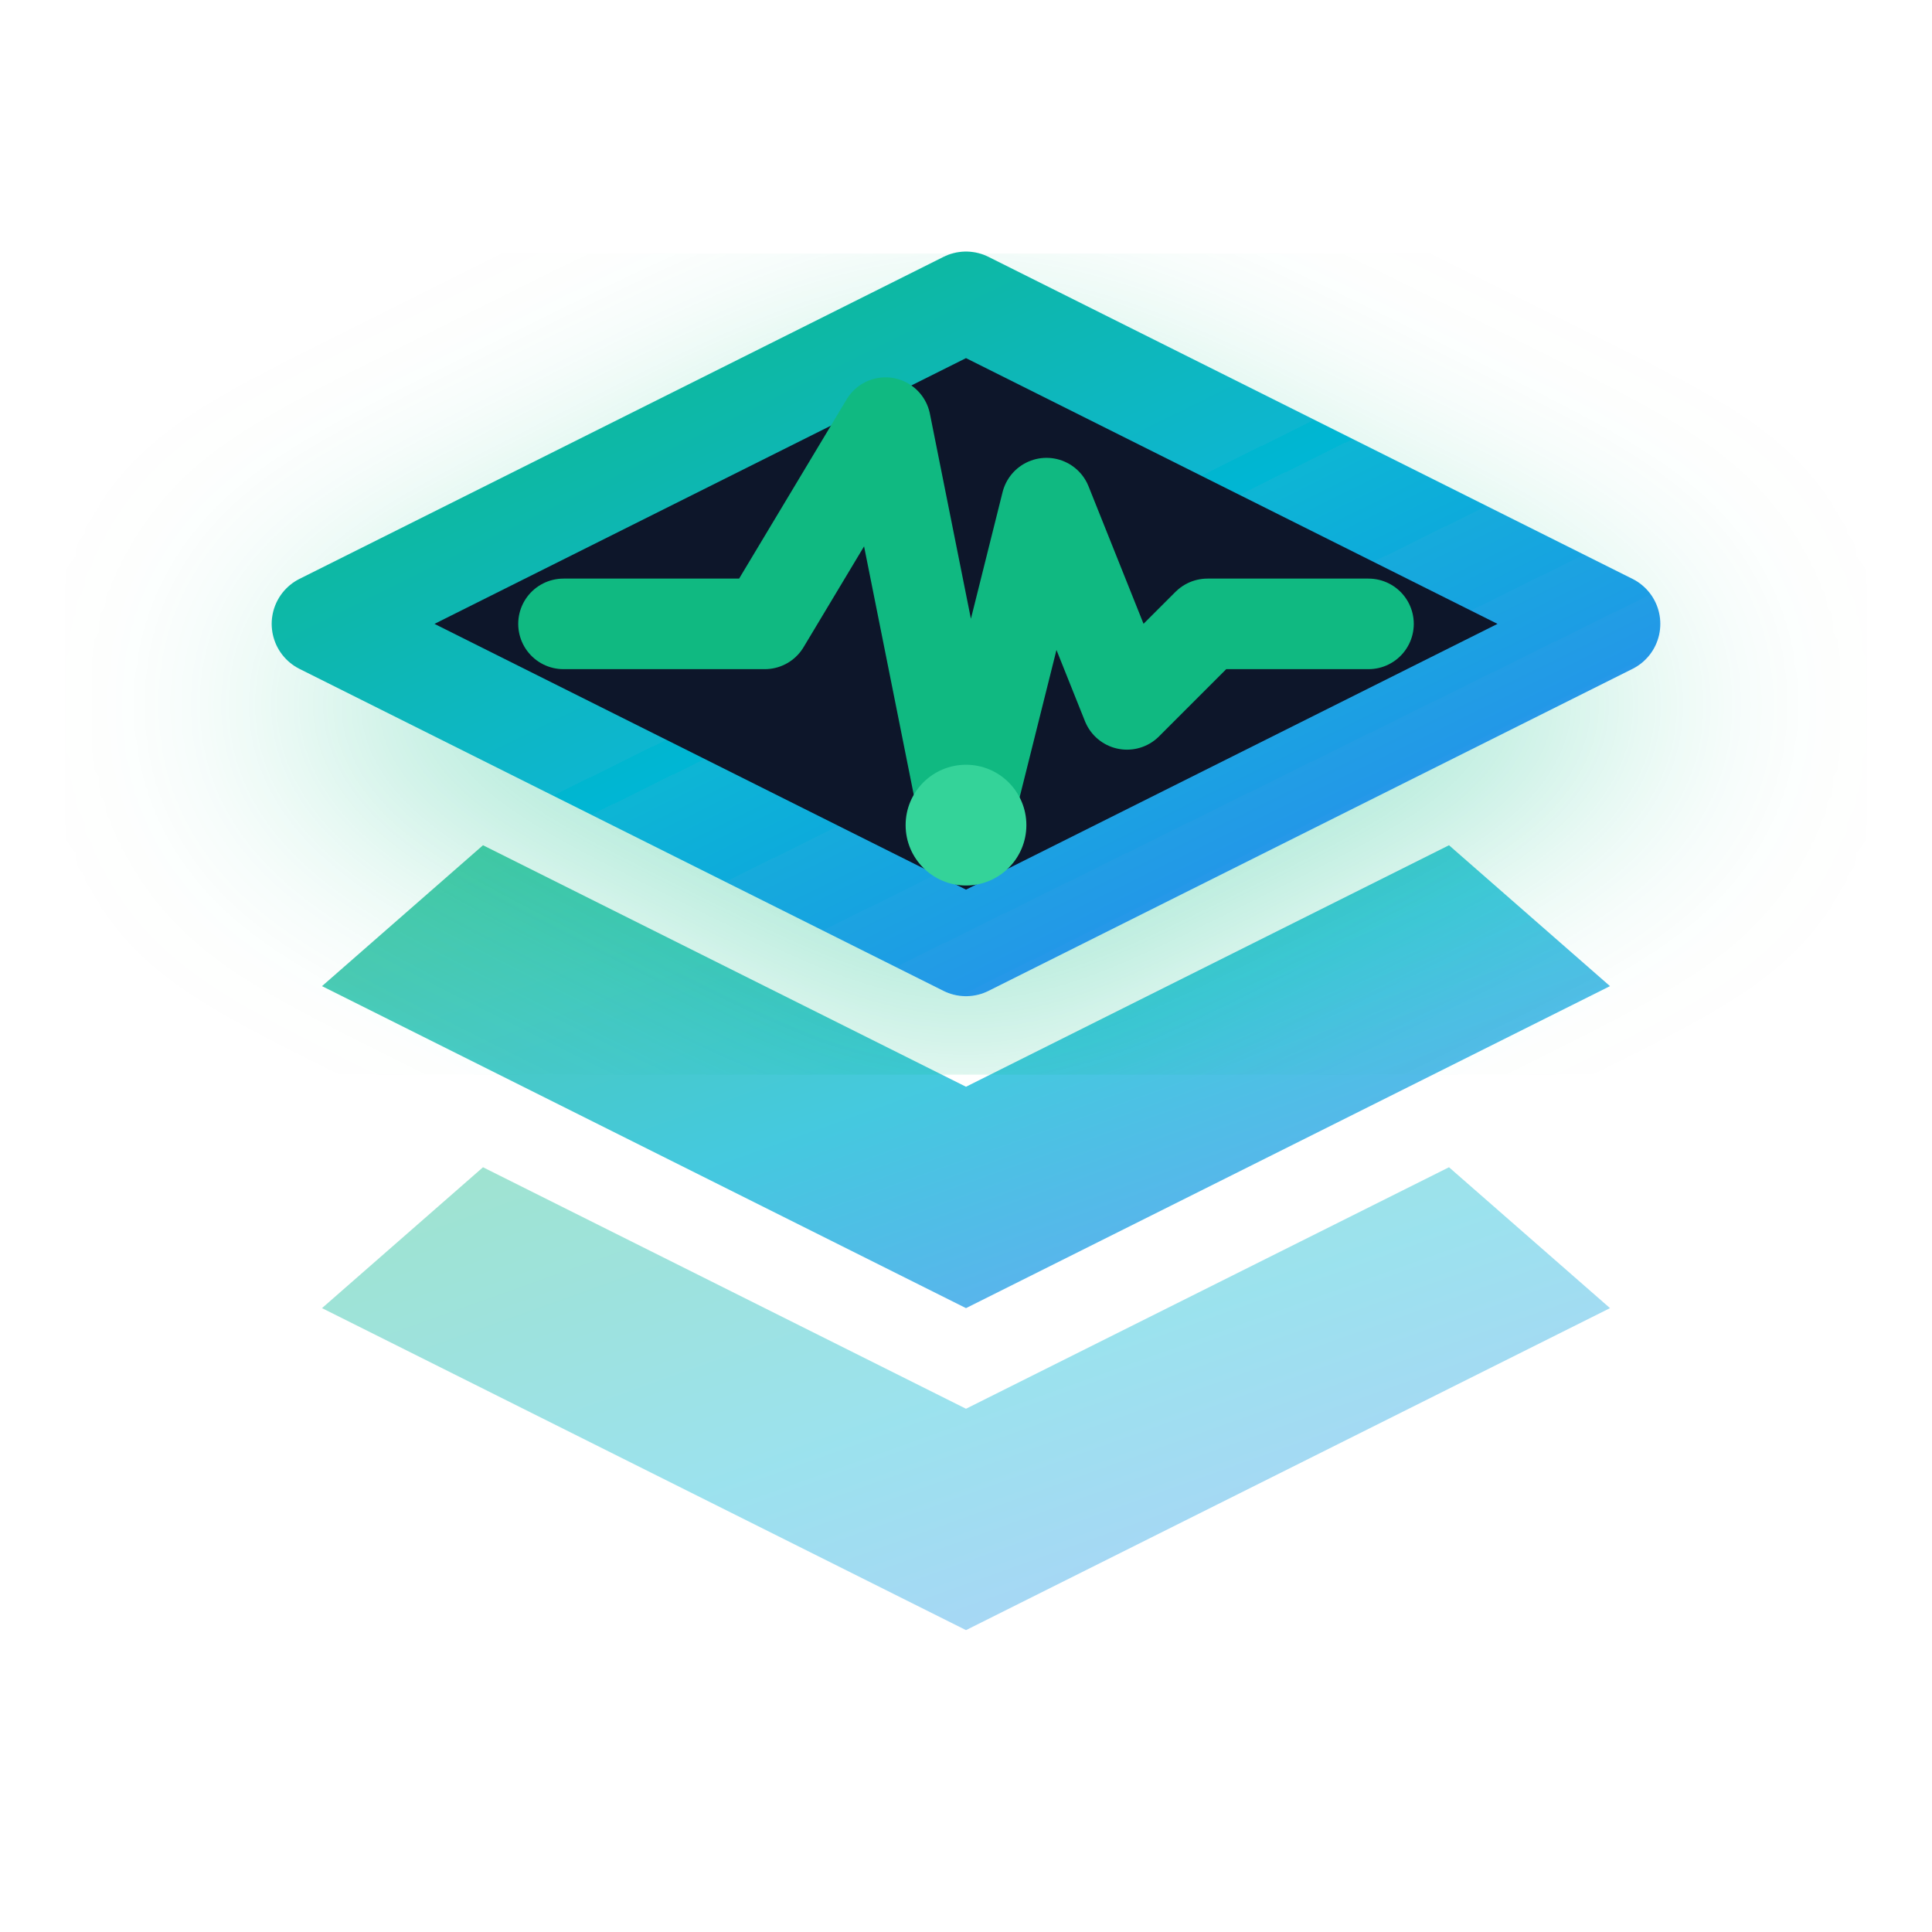
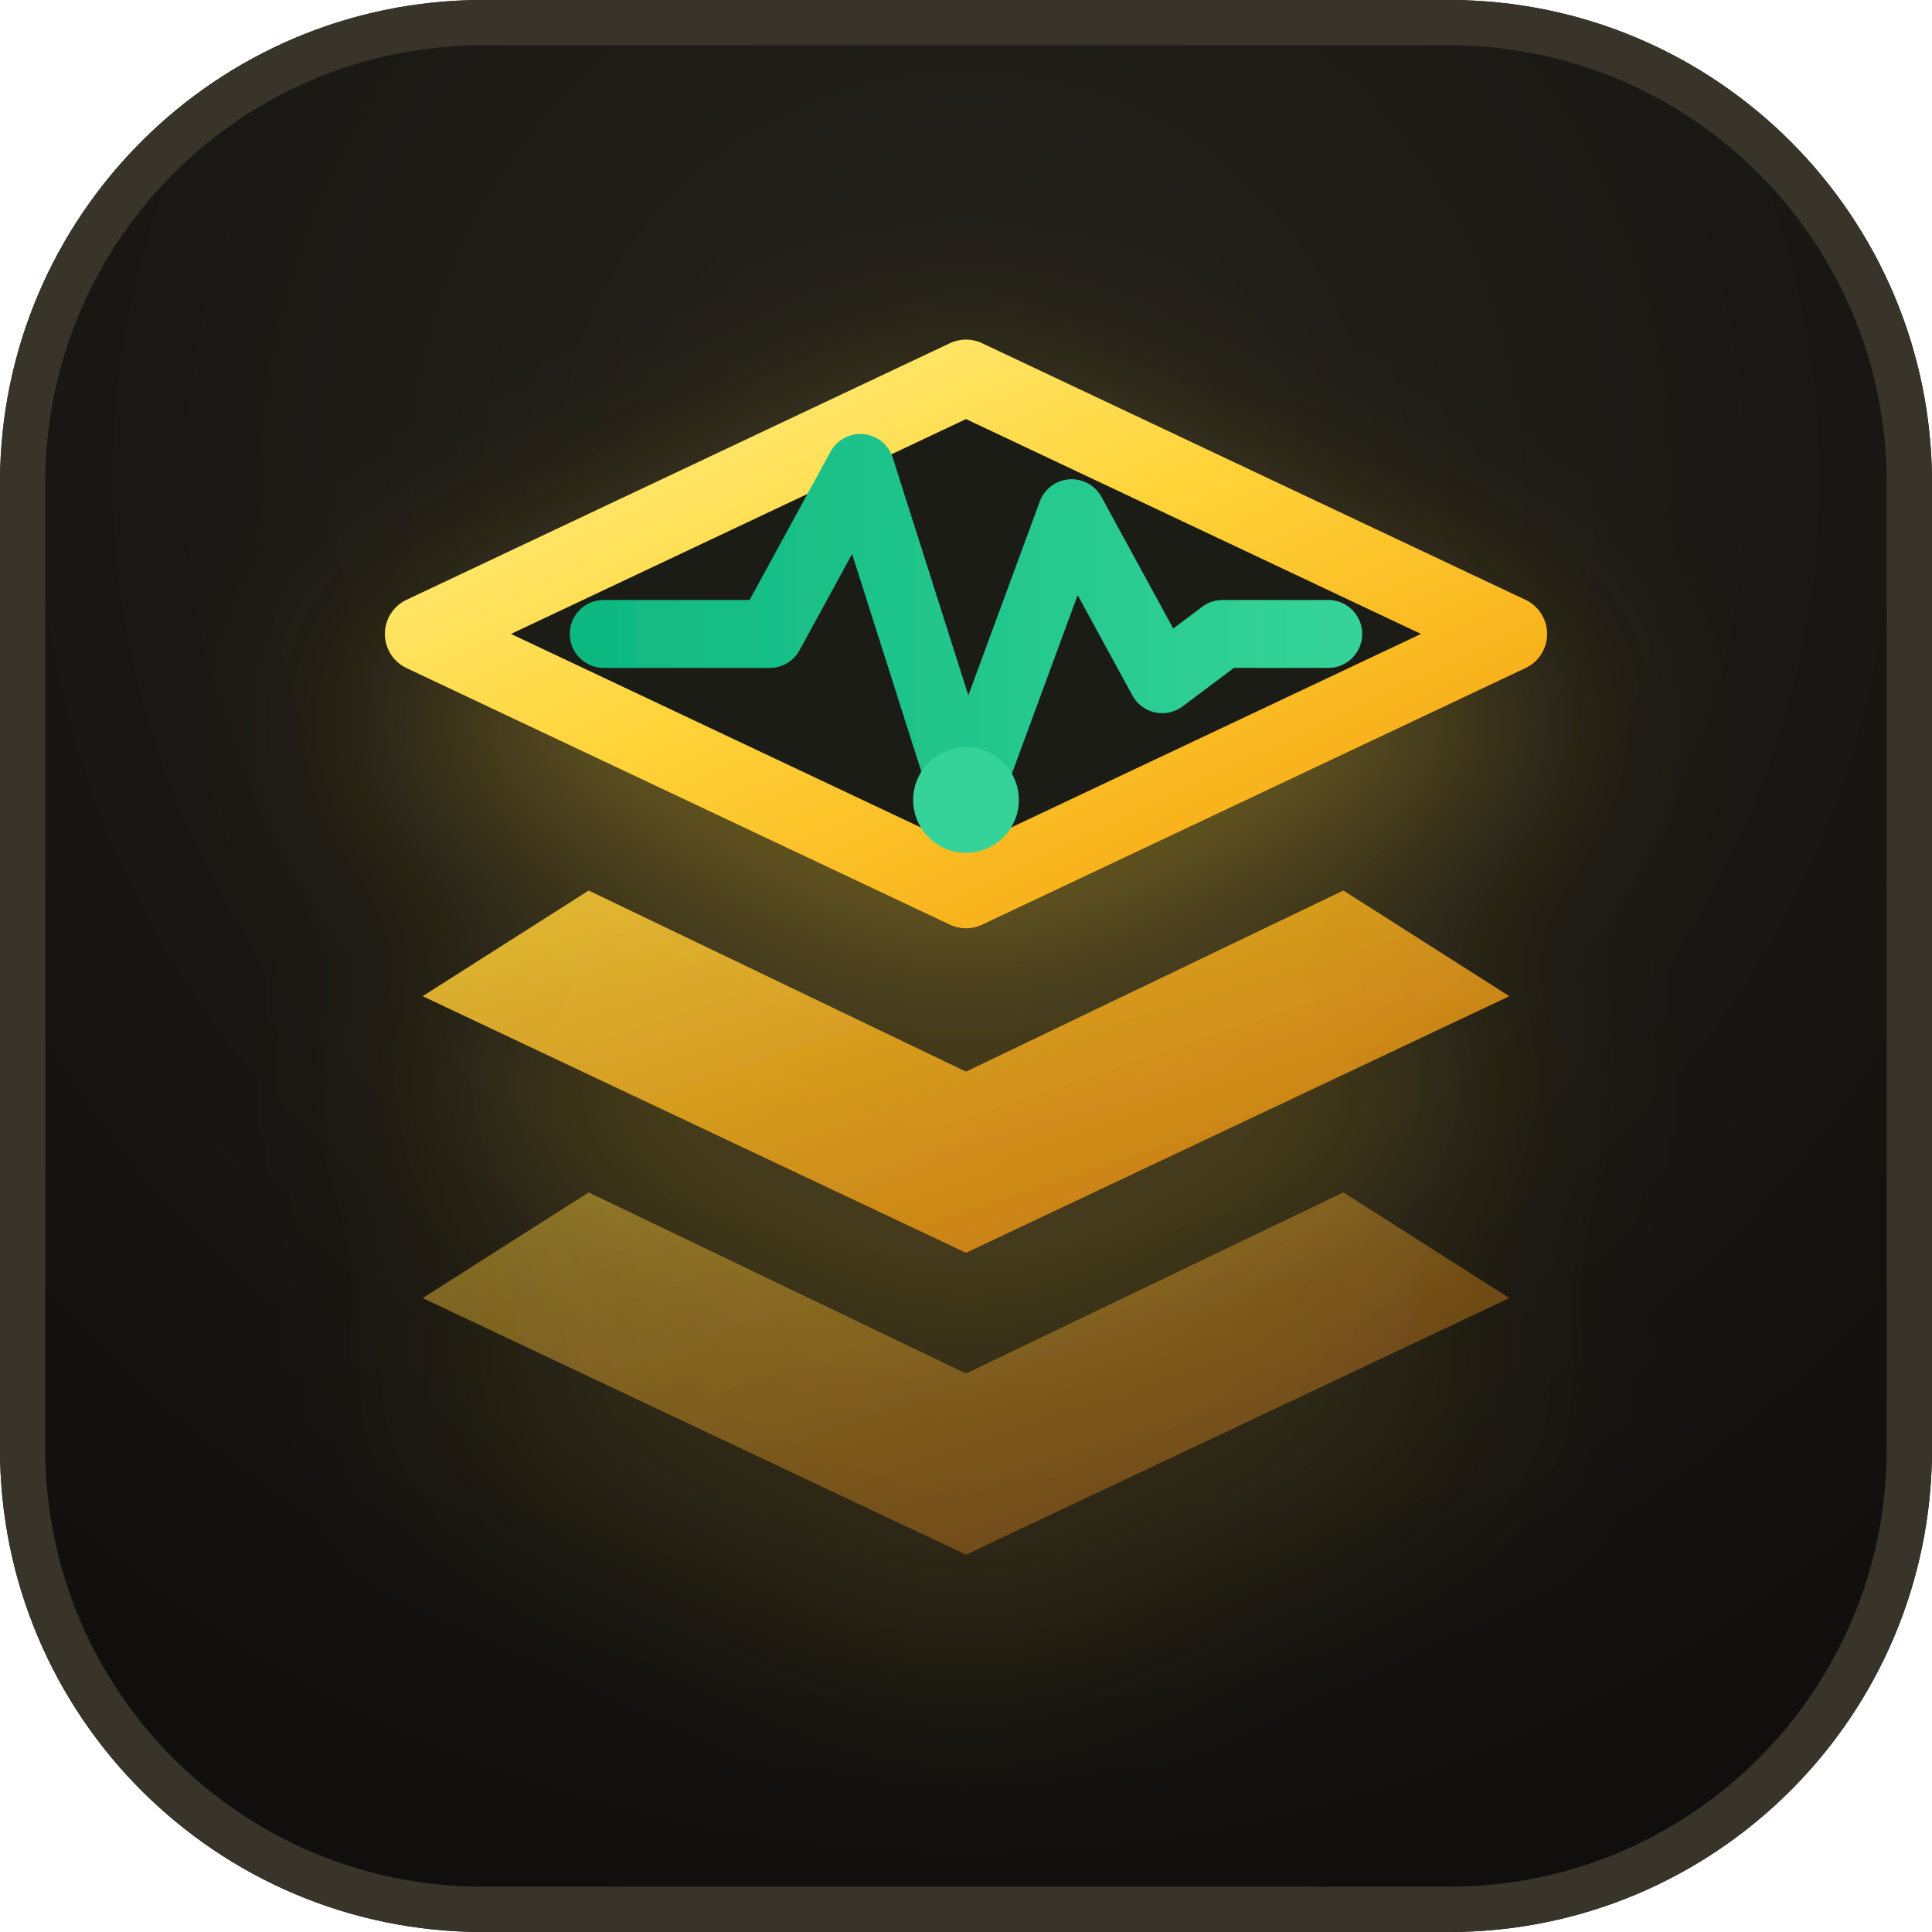
- <svg xmlns="http://www.w3.org/2000/svg" viewBox="0 0 48 48" fill="none">
+ <svg xmlns="http://www.w3.org/2000/svg" viewBox="0 0 64 64" fill="none">
  <defs>
-     <linearGradient id="ss-teal-grad" x1="0%" y1="0%" x2="100%" y2="100%">
+     <radialGradient id="ss-ic-bg" cx="50%" cy="25%" r="80%">
+       <stop offset="0%" stop-color="#26231C" />
+       <stop offset="100%" stop-color="#0F0E0D" />
+     </radialGradient>
+     <linearGradient id="ss-ic-gold-top" x1="0%" y1="0%" x2="100%" y2="100%">
+       <stop offset="0%" stop-color="#FFF38A" />
+       <stop offset="45%" stop-color="#FFD439" />
+       <stop offset="100%" stop-color="#F59E0B" />
+     </linearGradient>
+     <linearGradient id="ss-ic-gold-mid" x1="0%" y1="0%" x2="100%" y2="100%">
+       <stop offset="0%" stop-color="#FFD439" stop-opacity="0.85" />
+       <stop offset="100%" stop-color="#D97706" stop-opacity="0.85" />
+     </linearGradient>
+     <linearGradient id="ss-ic-gold-bot" x1="0%" y1="0%" x2="100%" y2="100%">
+       <stop offset="0%" stop-color="#FFD439" stop-opacity="0.45" />
+       <stop offset="100%" stop-color="#B45309" stop-opacity="0.45" />
+     </linearGradient>
+     <linearGradient id="ss-ic-emerald" x1="0%" y1="0%" x2="100%" y2="0%">
      <stop offset="0%" stop-color="#10B981" />
-       <stop offset="50%" stop-color="#06B6D4" />
-       <stop offset="100%" stop-color="#3B82F6" />
+       <stop offset="100%" stop-color="#34D399" />
    </linearGradient>
-     <linearGradient id="ss-glow" x1="0%" y1="0%" x2="0%" y2="100%">
-       <stop offset="0%" stop-color="#10B981" stop-opacity="0.8" />
-       <stop offset="100%" stop-color="#06B6D4" stop-opacity="0.1" />
-     </linearGradient>
-     <filter id="ss-shadow" x="-20%" y="-20%" width="140%" height="140%">
-       <feDropShadow dx="0" dy="2" stdDeviation="3" flood-color="#10B981" flood-opacity="0.35" />
+     <filter id="ss-mark-glow" x="-20%" y="-20%" width="140%" height="140%">
+       <feDropShadow dx="0" dy="3" stdDeviation="3.5" flood-color="#FFD439" flood-opacity="0.35" />
    </filter>
  </defs>
-   <path d="M8 32.5L24 40.5L40 32.5L36 29L24 35L12 29L8 32.5Z" fill="url(#ss-teal-grad)" fill-opacity="0.4" />
-   <path d="M8 24.5L24 32.5L40 24.5L36 21L24 27L12 21L8 24.5Z" fill="url(#ss-teal-grad)" fill-opacity="0.75" />
-   <path d="M24 7.5L40 15.5L24 23.5L8 15.5L24 7.5Z" fill="#0B132B" stroke="url(#ss-teal-grad)" stroke-width="2.5" stroke-linejoin="round" filter="url(#ss-shadow)" />
-   <path d="M14 15.5H19L22 10.5L24 20.5L26 12.5L28 17.5L30 15.5H34" stroke="#10B981" stroke-width="2.25" stroke-linecap="round" stroke-linejoin="round" />
-   <circle cx="24" cy="20.5" r="1.5" fill="#34D399" />
+   <rect width="64" height="64" rx="16" fill="url(#ss-ic-bg)" />
+   <rect x="0.75" y="0.75" width="62.5" height="62.5" rx="15.25" stroke="#38342A" stroke-width="1.5" />
+   <g filter="url(#ss-mark-glow)" transform="translate(0, 0)">
+     <path d="M14 43L32 51.5L50 43L44.5 39.5L32 45.5L19.5 39.5L14 43Z" fill="url(#ss-ic-gold-bot)" />
+     <path d="M14 33L32 41.5L50 33L44.5 29.5L32 35.5L19.5 29.5L14 33Z" fill="url(#ss-ic-gold-mid)" />
+     <path d="M32 12.5L50 21L32 29.5L14 21L32 12.5Z" fill="#1C1A16" stroke="url(#ss-ic-gold-top)" stroke-width="2.5" stroke-linejoin="round" />
+     <path d="M20 21H25.5L28.5 15.5L32 26.5L35.5 17L38.5 22.5L40.5 21H44" stroke="url(#ss-ic-emerald)" stroke-width="2.25" stroke-linecap="round" stroke-linejoin="round" />
+     <circle cx="32" cy="26.5" r="1.75" fill="#34D399" />
+   </g>
</svg>
